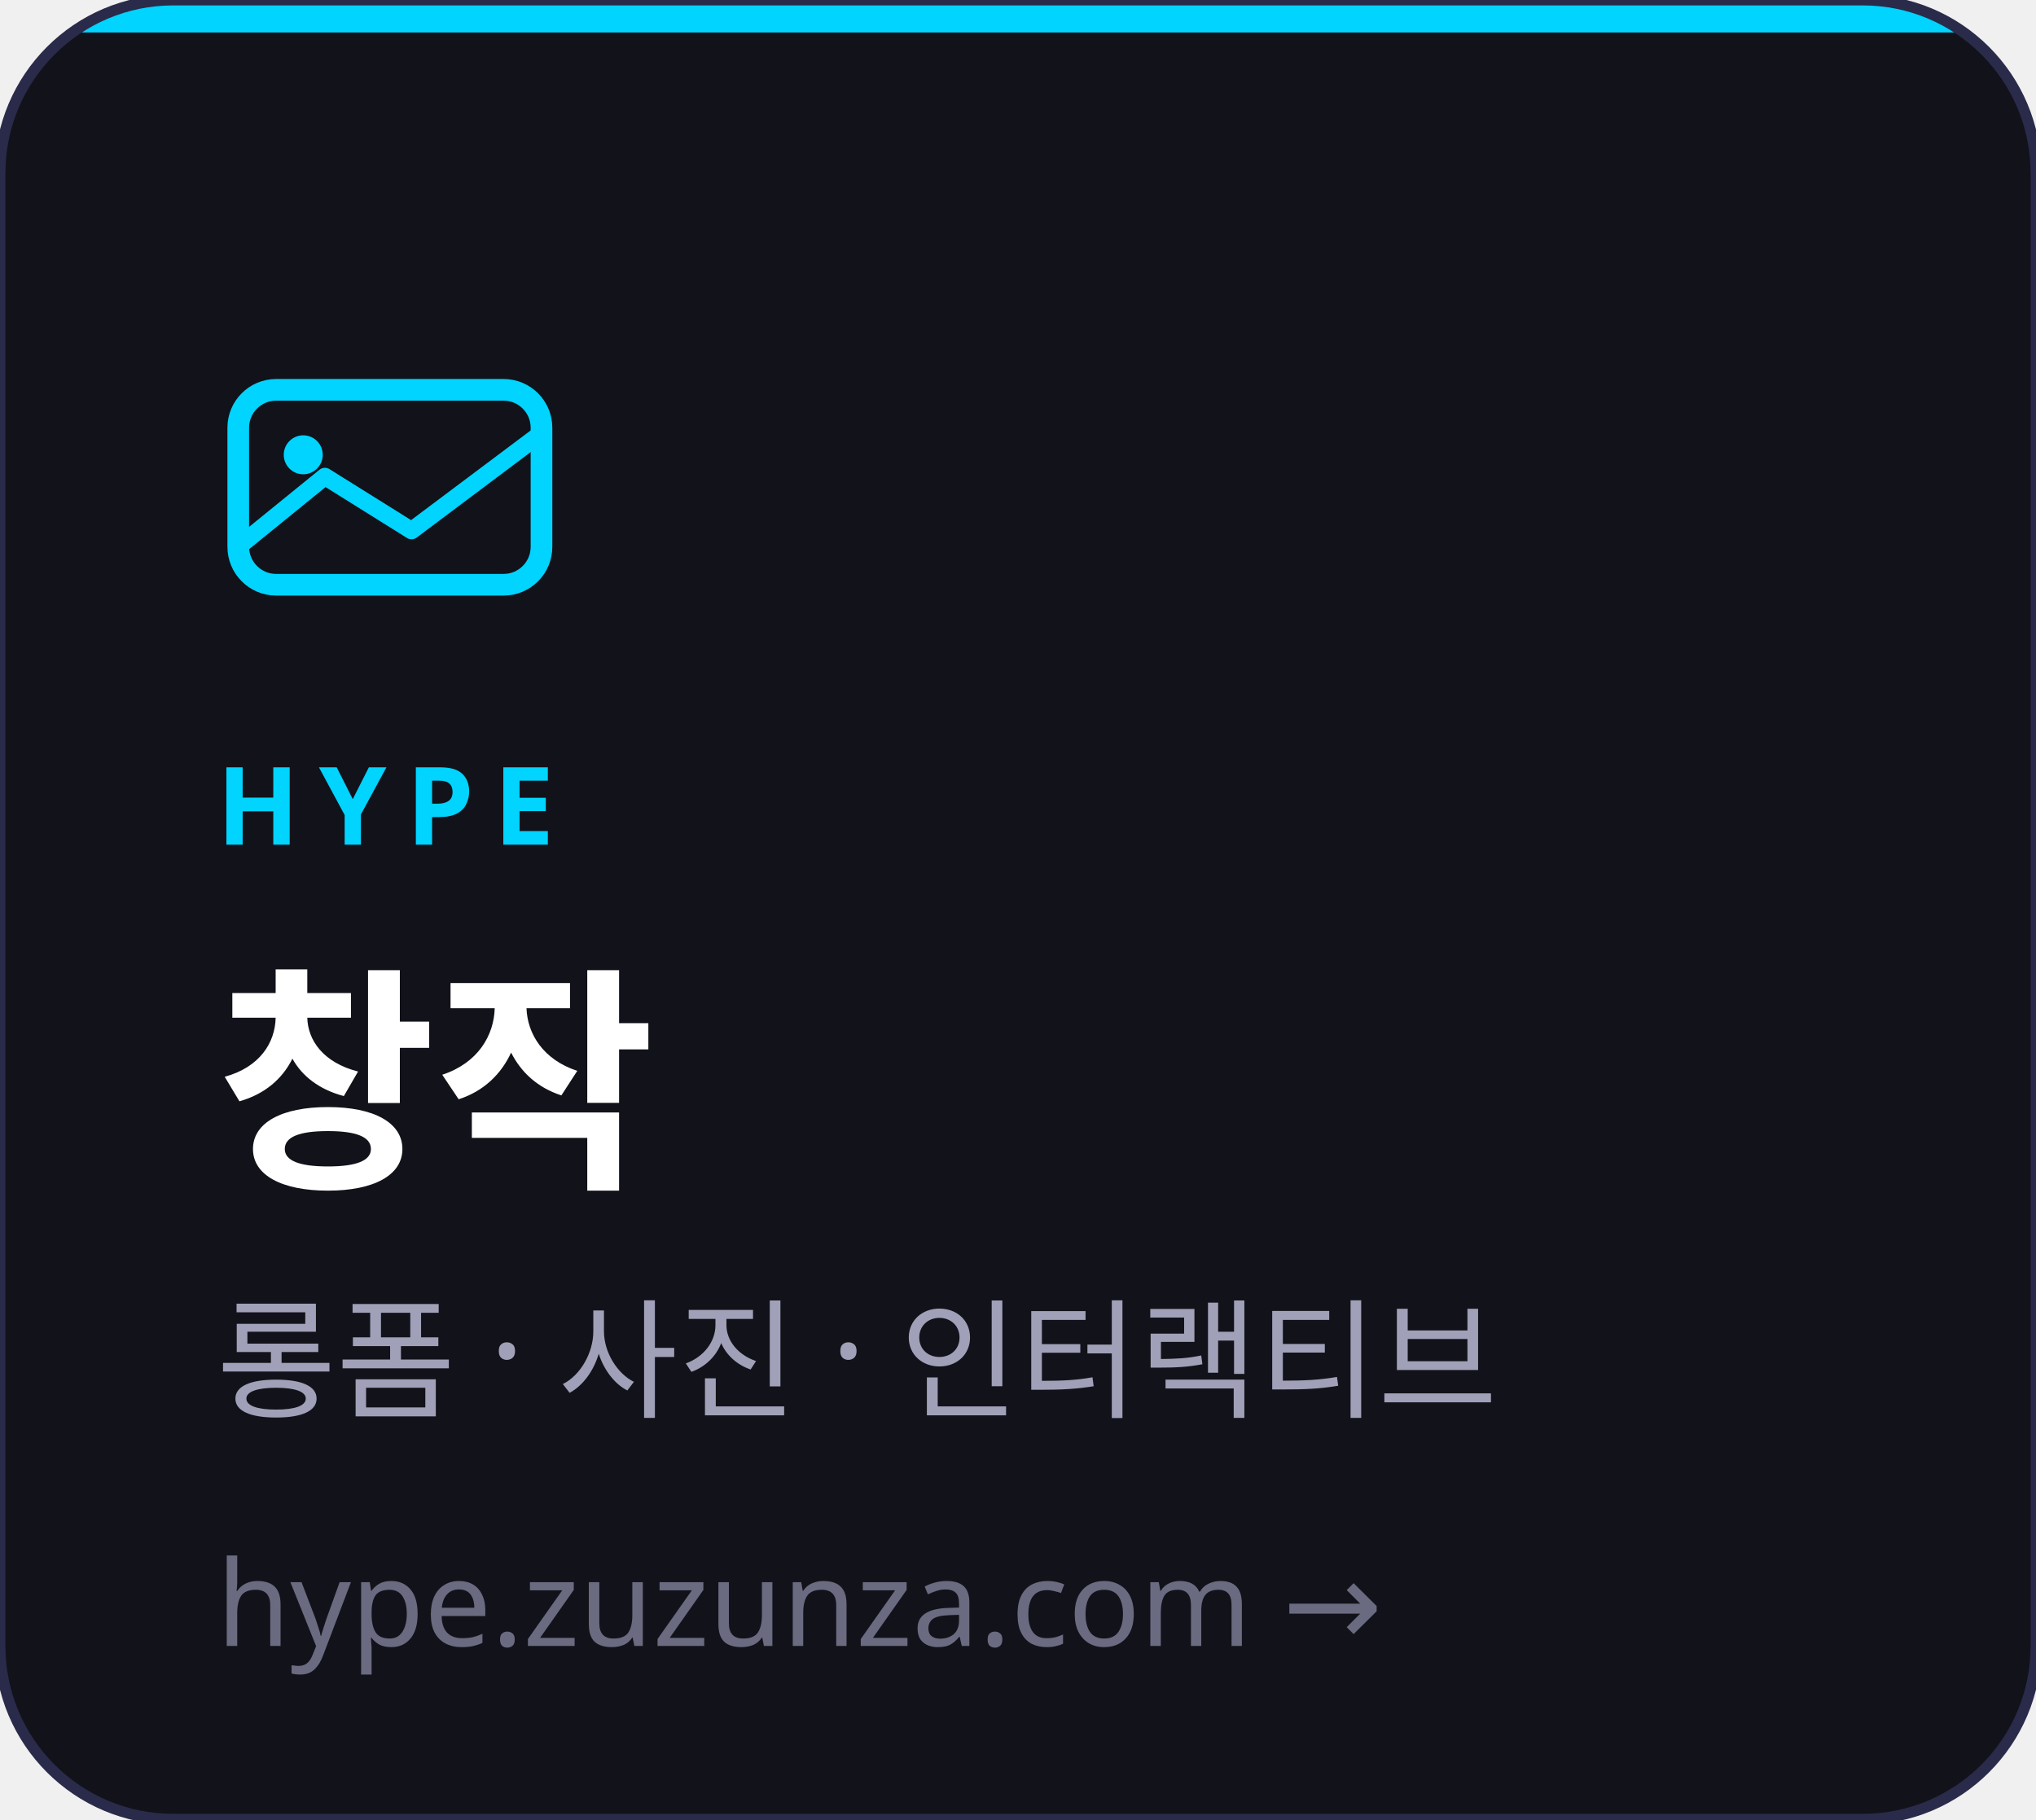
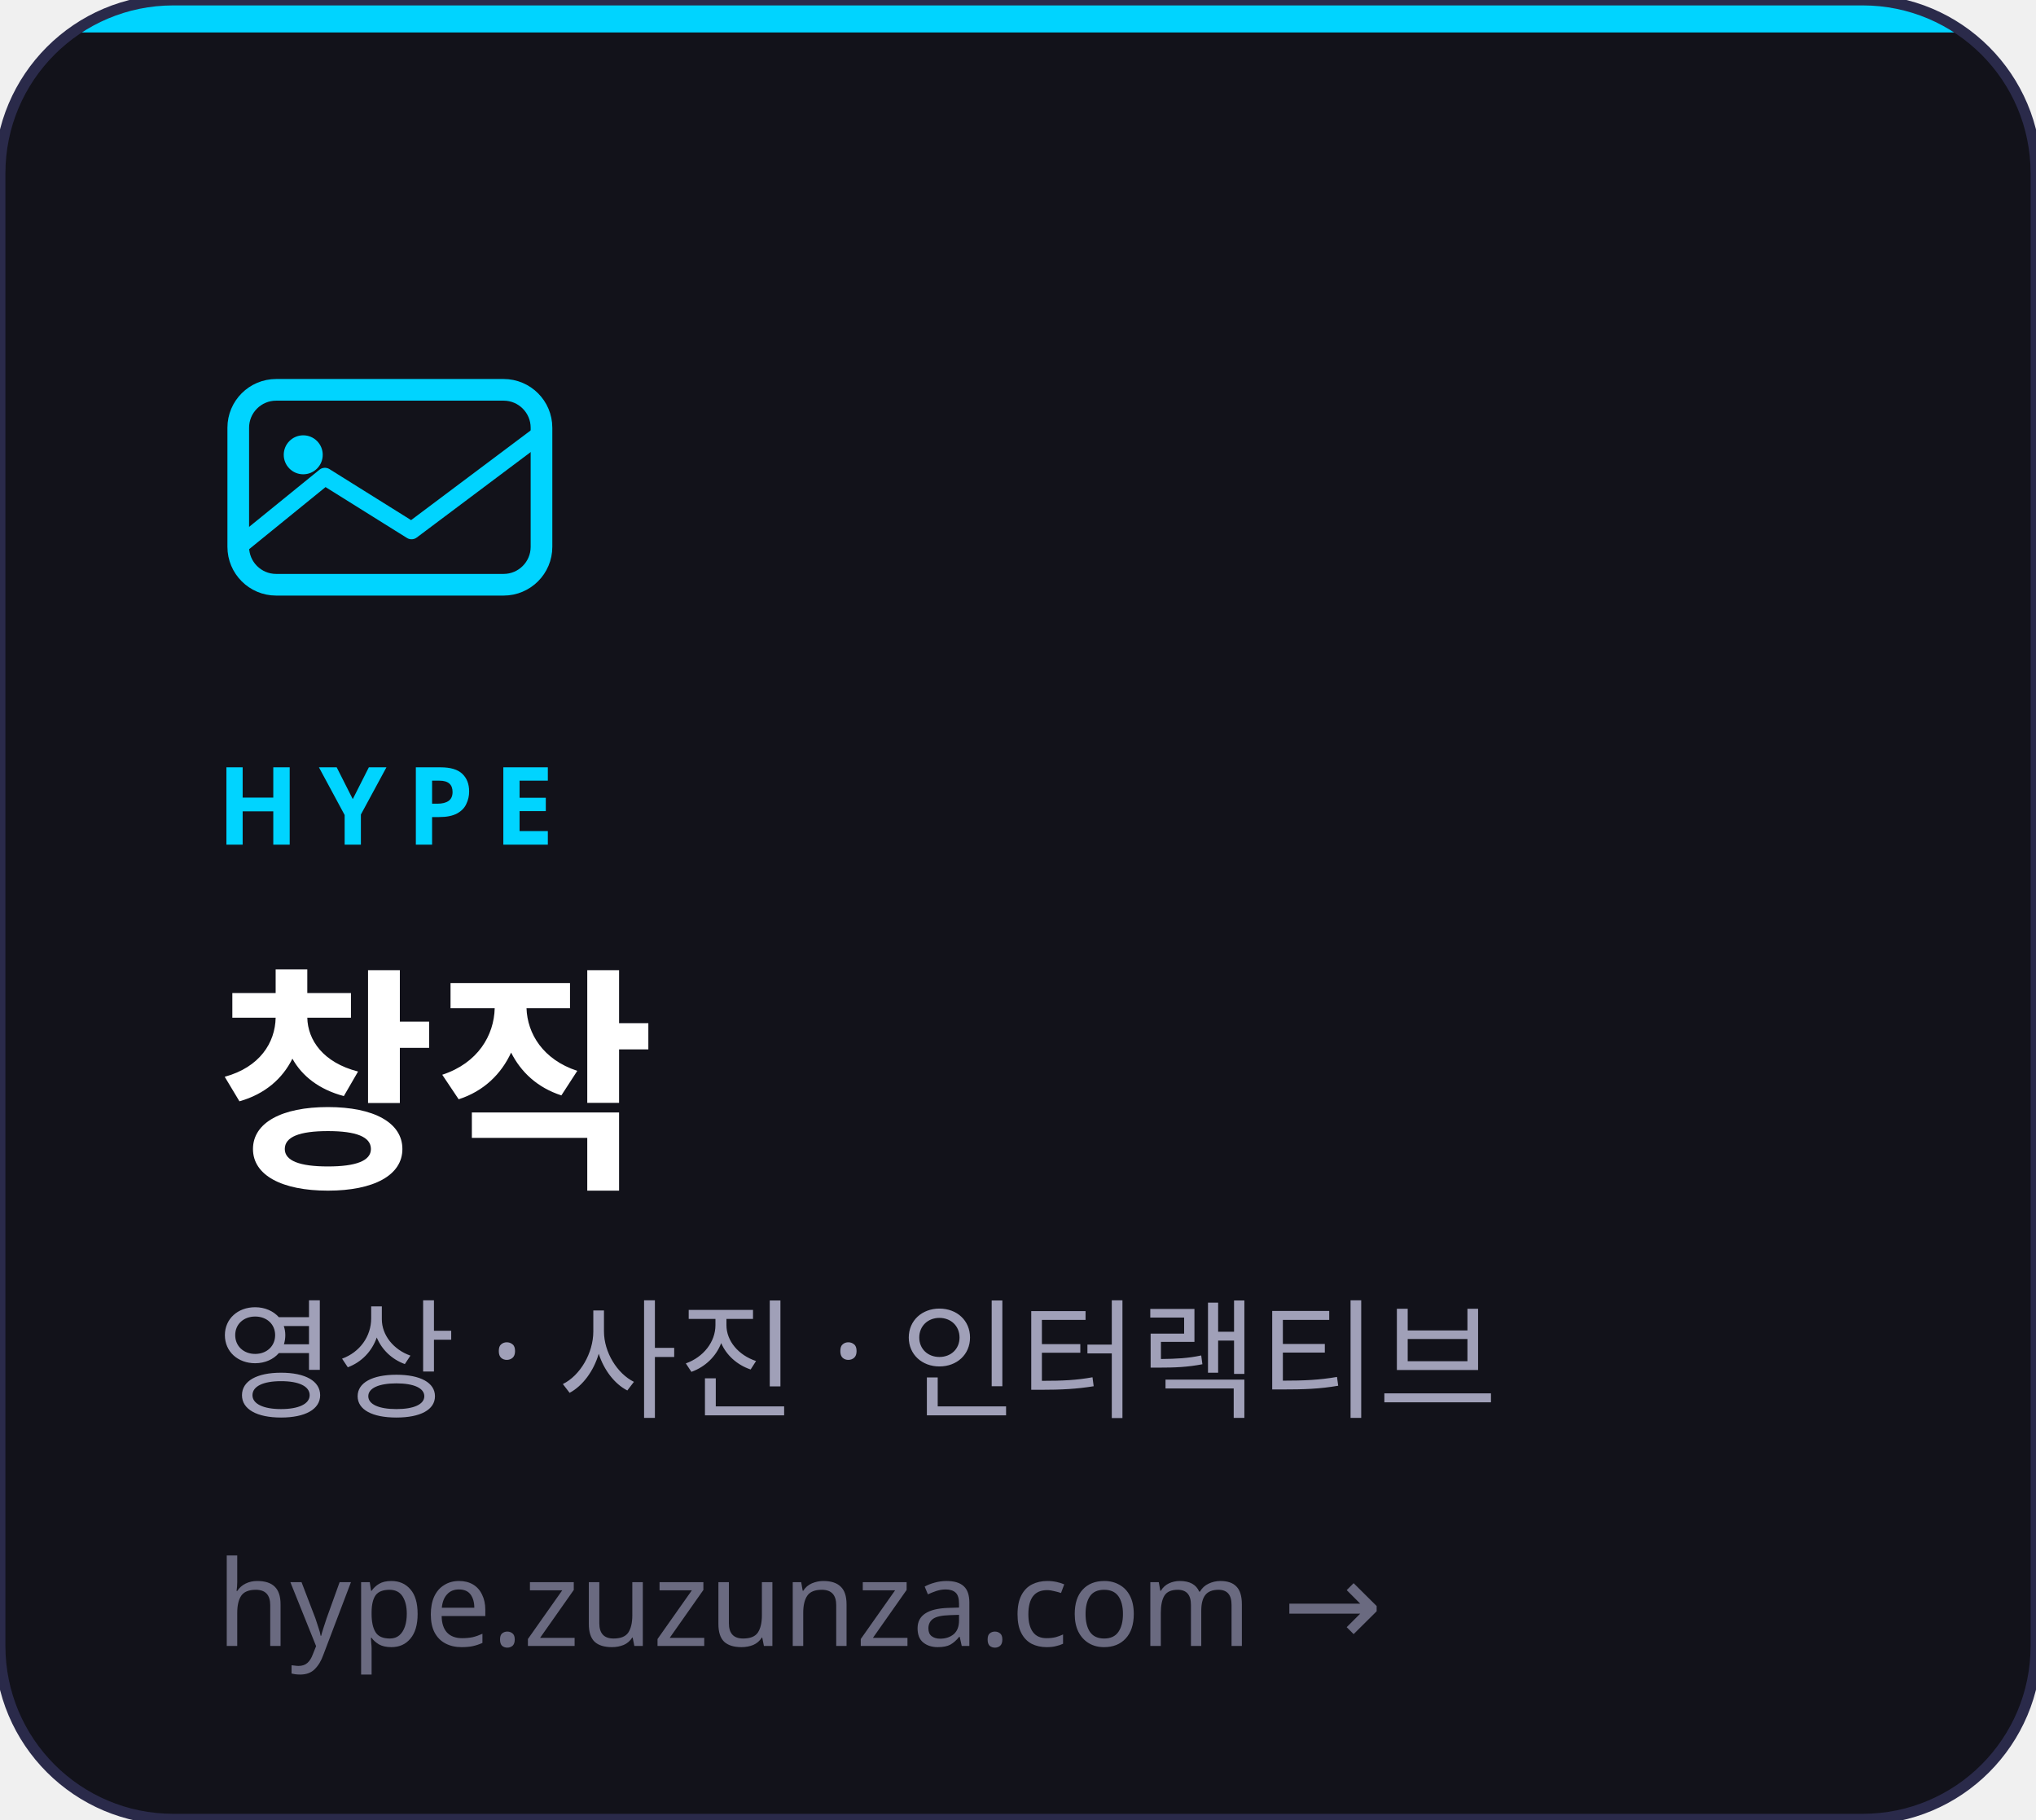
<svg xmlns="http://www.w3.org/2000/svg" viewBox="0 0 188 168" width="188" height="168" role="img" aria-label="HYPE — 창작">
  <defs>
    <clipPath id="card">
      <rect width="188" height="168" rx="16" />
    </clipPath>
  </defs>
  <g clip-path="url(#card)">
    <rect width="188" height="168" rx="16" fill="#12121A" />
    <rect width="188" height="3" fill="#00D4FF" />
  </g>
  <rect width="188" height="168" rx="16" fill="none" stroke="#2A2A4A" />
  <g transform="translate(8, 8)">
    <rect x="14" y="28" width="28" height="18" rx="3.5" fill="none" stroke="#00D4FF" stroke-width="2" />
    <circle cx="20" cy="34" r="1.8" fill="#00D4FF" />
    <path d="M14 42.5 L22 36 L30 41 L42 32" fill="none" stroke="#00D4FF" stroke-width="1.6" stroke-linejoin="round" />
  </g>
  <text x="20" y="78" fill="#00D4FF" font-size="10" font-weight="700" letter-spacing="0.18em" font-family="ui-sans-serif, system-ui, Apple SD Gothic Neo, Malgun Gothic, sans-serif">HYPE</text>
  <text x="20" y="108" fill="#FFFFFF" font-size="22" font-weight="700" font-family="ui-sans-serif, system-ui, Apple SD Gothic Neo, Malgun Gothic, sans-serif">창작</text>
-   <text x="20" y="130" fill="#A0A0B8" font-size="12" font-family="ui-sans-serif, system-ui, Apple SD Gothic Neo, Malgun Gothic, sans-serif">롱폼 · 사진 · 인터랙티브</text>
+   <text x="20" y="130" fill="#A0A0B8" font-size="12" font-family="ui-sans-serif, system-ui, Apple SD Gothic Neo, Malgun Gothic, sans-serif">영상 · 사진 · 인터랙티브</text>
  <text x="20" y="152" fill="#6A6A80" font-size="11" font-family="ui-sans-serif, system-ui, Apple SD Gothic Neo, Malgun Gothic, sans-serif">hype.zuzunza.com  →</text>
</svg>
